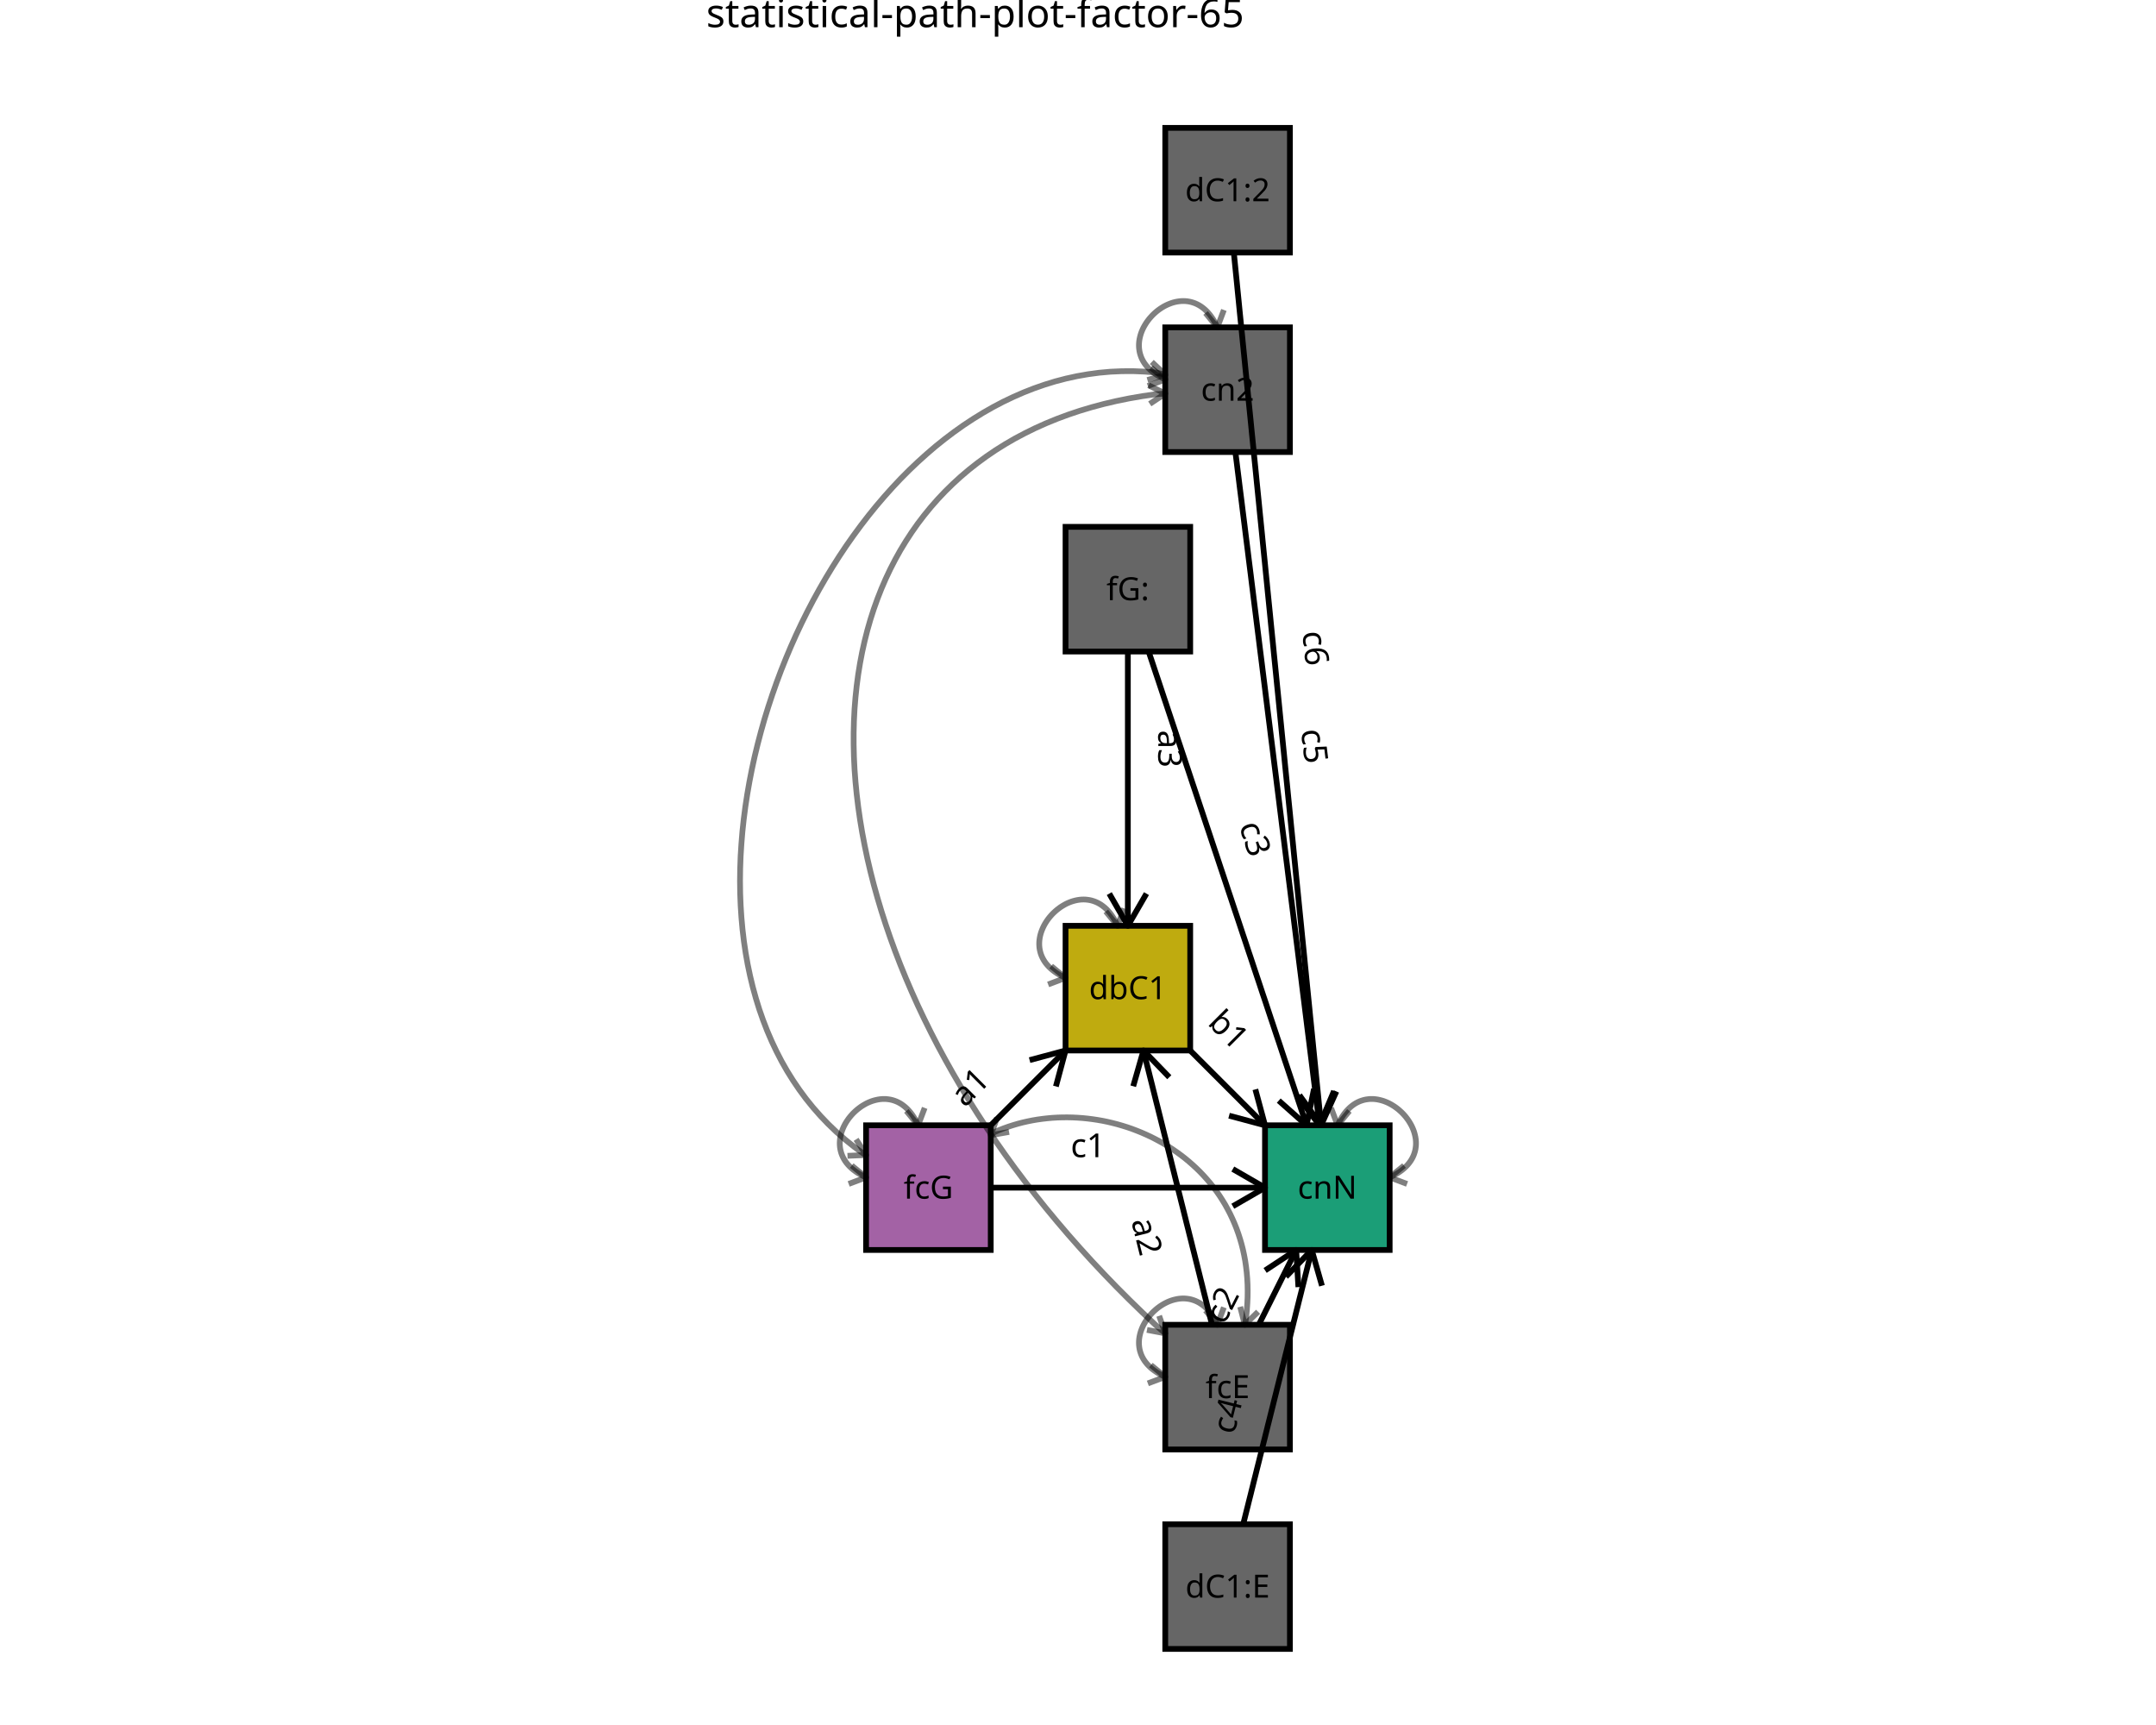
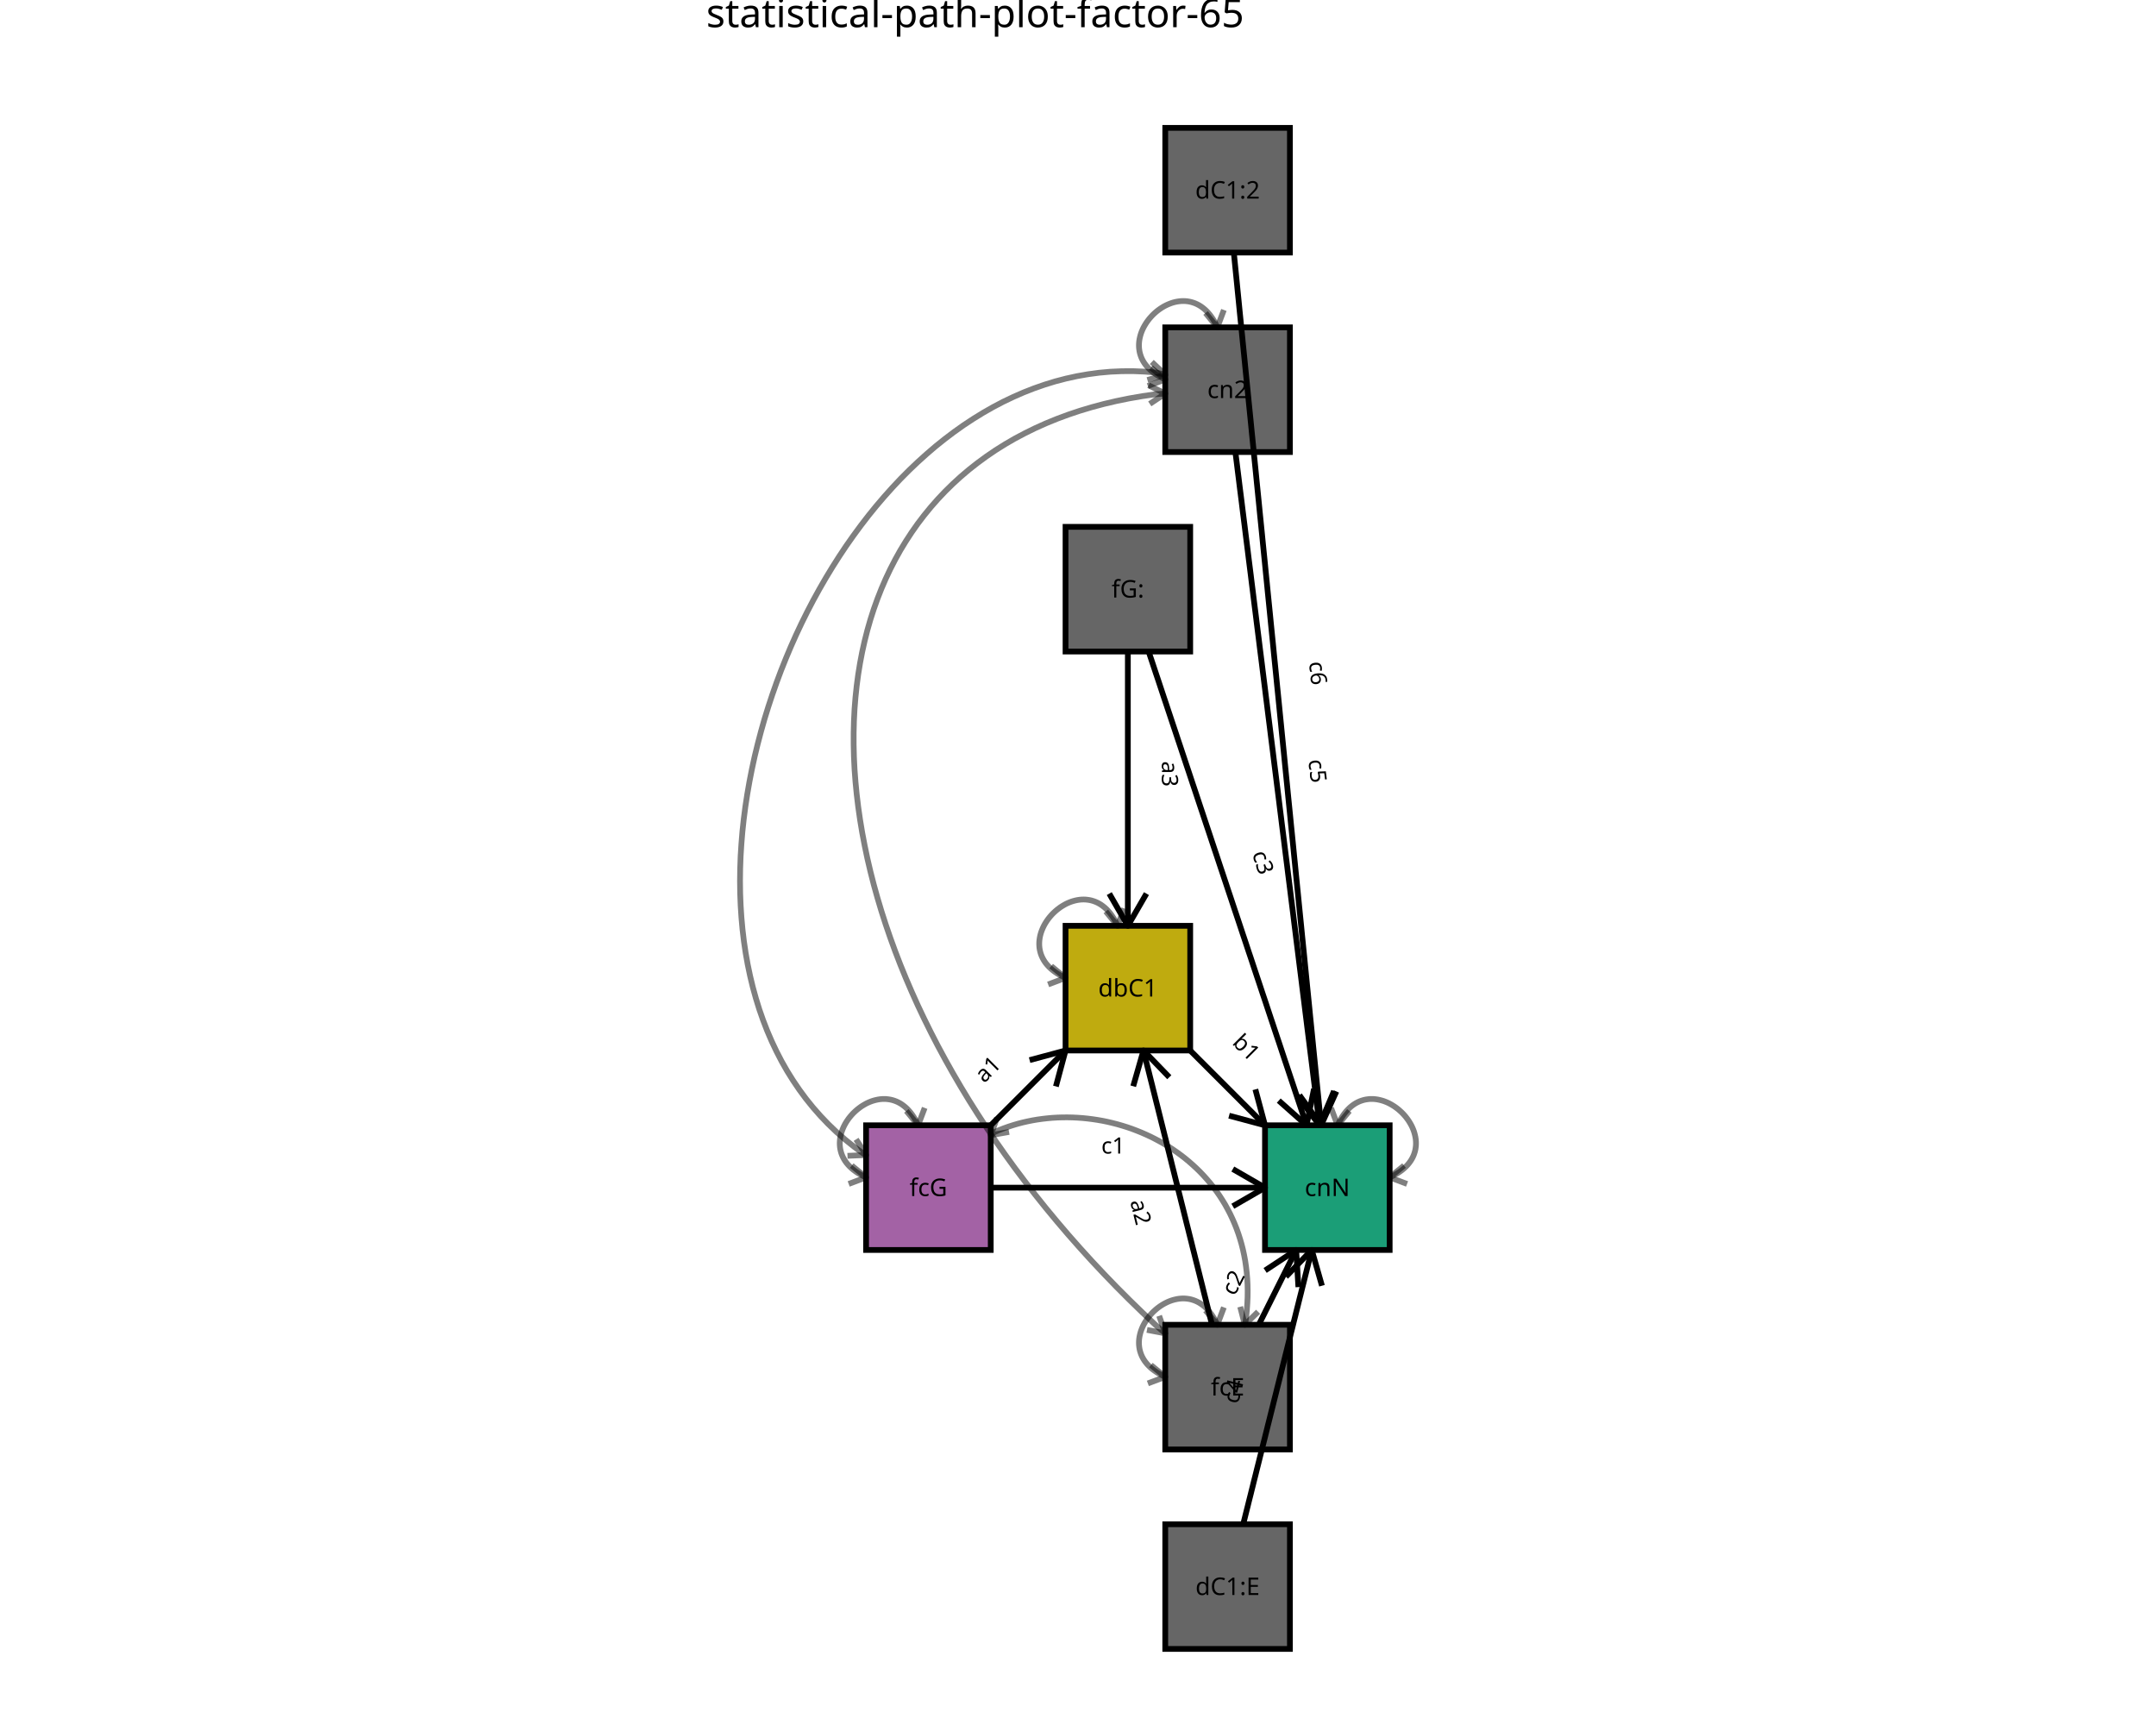
<svg xmlns="http://www.w3.org/2000/svg" class="svglite" data-engine-version="2.0" width="720.00pt" height="576.00pt" viewBox="0 0 720.00 576.00">
  <defs>
    <style type="text/css">
    .svglite line, .svglite polyline, .svglite polygon, .svglite path, .svglite rect, .svglite circle {
      fill: none;
      stroke: #000000;
      stroke-linecap: round;
      stroke-linejoin: round;
      stroke-miterlimit: 10.00;
    }
  </style>
  </defs>
  <rect width="100%" height="100%" style="stroke: none; fill: #FFFFFF;" />
  <defs>
    <clipPath id="cpMC4wMHw3MjAuMDB8MC4wMHw1NzYuMDA=">
      <rect x="0.00" y="0.00" width="720.00" height="576.00" />
    </clipPath>
  </defs>
  <g clip-path="url(#cpMC4wMHw3MjAuMDB8MC4wMHw1NzYuMDA=)">
</g>
  <defs>
    <clipPath id="cpMjM1Ljg1fDQ4NC4xNXwwLjAwfDU3Ni4wMA==">
      <rect x="235.85" y="0.00" width="248.31" height="576.00" />
    </clipPath>
  </defs>
  <g clip-path="url(#cpMjM1Ljg1fDQ4NC4xNXwwLjAwfDU3Ni4wMA==)">
    <rect x="235.85" y="0.00" width="248.31" height="576.00" style="stroke-width: 10.67; stroke: none;" />
  </g>
  <g clip-path="url(#cpMC4wMHw3MjAuMDB8MC4wMHw1NzYuMDA=)">
</g>
  <defs>
    <clipPath id="cpMjM1Ljg1fDQ4NC4xNXwxNy4zMHw1NzYuMDA=">
      <rect x="235.85" y="17.30" width="248.31" height="558.70" />
    </clipPath>
  </defs>
  <g clip-path="url(#cpMjM1Ljg1fDQ4NC4xNXwxNy4zMHw1NzYuMDA=)">
    <rect x="235.85" y="17.30" width="248.31" height="558.70" style="stroke-width: 10.67; stroke: none;" />
    <rect x="289.23" y="375.75" width="41.63" height="41.63" style="stroke-width: 1.92; stroke-linecap: butt; stroke-linejoin: miter; fill: #A362A5;" />
    <rect x="422.45" y="375.75" width="41.63" height="41.63" style="stroke-width: 1.92; stroke-linecap: butt; stroke-linejoin: miter; fill: #1B9E77;" />
    <rect x="355.84" y="309.14" width="41.63" height="41.63" style="stroke-width: 1.92; stroke-linecap: butt; stroke-linejoin: miter; fill: #BFAB0F;" />
    <rect x="389.14" y="442.36" width="41.63" height="41.63" style="stroke-width: 1.92; stroke-linecap: butt; stroke-linejoin: miter; fill: #666666;" />
    <rect x="355.84" y="175.92" width="41.63" height="41.63" style="stroke-width: 1.92; stroke-linecap: butt; stroke-linejoin: miter; fill: #666666;" />
    <rect x="389.14" y="508.97" width="41.63" height="41.63" style="stroke-width: 1.92; stroke-linecap: butt; stroke-linejoin: miter; fill: #666666;" />
    <rect x="389.14" y="109.31" width="41.63" height="41.63" style="stroke-width: 1.92; stroke-linecap: butt; stroke-linejoin: miter; fill: #666666;" />
    <rect x="389.14" y="42.70" width="41.63" height="41.63" style="stroke-width: 1.92; stroke-linecap: butt; stroke-linejoin: miter; fill: #666666;" />
    <polyline points="330.86,396.57 331.57,396.57 332.92,396.57 334.26,396.57 335.61,396.57 336.96,396.57 338.30,396.57 339.65,396.57 340.99,396.57 342.34,396.57 343.68,396.57 345.03,396.57 346.38,396.57 347.72,396.57 349.07,396.57 350.41,396.57 351.76,396.57 353.10,396.57 354.45,396.57 355.79,396.57 357.14,396.57 358.49,396.57 359.83,396.57 361.18,396.57 362.52,396.57 363.87,396.57 365.21,396.57 366.56,396.57 367.91,396.57 369.25,396.57 370.60,396.57 371.94,396.57 373.29,396.57 374.63,396.57 375.98,396.57 377.33,396.57 378.67,396.57 380.02,396.57 381.36,396.57 382.71,396.57 384.05,396.57 385.40,396.57 386.75,396.57 388.09,396.57 389.44,396.57 390.78,396.57 392.13,396.57 393.47,396.57 394.82,396.57 396.16,396.57 397.51,396.57 398.86,396.57 400.20,396.57 401.55,396.57 402.89,396.57 404.24,396.57 405.58,396.57 406.93,396.57 408.28,396.57 409.62,396.57 410.97,396.57 412.31,396.57 413.66,396.57 415.00,396.57 416.35,396.57 417.70,396.57 419.04,396.57 420.39,396.57 421.73,396.57 422.45,396.57 " style="stroke-width: 1.92; stroke-linecap: butt;" />
    <polyline points="411.70,402.78 422.45,396.57 411.70,390.36 " style="stroke-width: 1.92; stroke-linecap: butt;" />
    <polyline points="412.04,84.33 412.31,87.06 412.65,90.43 412.99,93.79 413.32,97.16 413.66,100.52 413.99,103.89 414.33,107.25 414.67,110.61 415.00,113.98 415.34,117.34 415.68,120.71 416.01,124.07 416.35,127.43 416.69,130.80 417.02,134.16 417.36,137.53 417.70,140.89 418.03,144.26 418.37,147.62 418.70,150.98 419.04,154.35 419.38,157.71 419.71,161.08 420.05,164.44 420.39,167.80 420.72,171.17 421.06,174.53 421.40,177.90 421.73,181.26 422.07,184.63 422.41,187.99 422.74,191.35 423.08,194.72 423.41,198.08 423.75,201.45 424.09,204.81 424.42,208.17 424.76,211.54 425.10,214.90 425.43,218.27 425.77,221.63 426.11,225.00 426.44,228.36 426.78,231.72 427.12,235.09 427.45,238.45 427.79,241.82 428.12,245.18 428.46,248.54 428.80,251.91 429.13,255.27 429.47,258.64 429.81,262.00 430.14,265.37 430.48,268.73 430.82,272.09 431.15,275.46 431.49,278.82 431.83,282.19 432.16,285.55 432.50,288.91 432.83,292.28 433.17,295.64 433.51,299.01 433.84,302.37 434.18,305.74 434.52,309.10 434.85,312.46 435.19,315.83 435.53,319.19 435.86,322.56 436.20,325.92 436.53,329.28 436.87,332.65 437.21,336.01 437.54,339.38 437.88,342.74 438.22,346.11 438.55,349.47 438.89,352.83 439.23,356.20 439.56,359.56 439.90,362.93 440.24,366.29 440.57,369.65 440.91,373.02 441.18,375.75 " style="stroke-width: 1.92; stroke-linecap: butt;" />
    <polyline points="433.93,365.67 441.18,375.75 446.29,364.44 " style="stroke-width: 1.92; stroke-linecap: butt;" />
    <polyline points="330.86,375.75 330.90,375.71 331.57,375.04 332.25,374.36 332.92,373.69 333.59,373.02 334.26,372.35 334.94,371.67 335.61,371.00 336.28,370.33 336.96,369.65 337.63,368.98 338.30,368.31 338.97,367.64 339.65,366.96 340.32,366.29 340.99,365.62 341.67,364.94 342.34,364.27 343.01,363.60 343.68,362.93 344.36,362.25 345.03,361.58 345.70,360.91 346.38,360.23 347.05,359.56 347.72,358.89 348.39,358.22 349.07,357.54 349.74,356.87 350.41,356.20 351.08,355.52 351.76,354.85 352.43,354.18 353.10,353.51 353.78,352.83 354.45,352.16 355.12,351.49 355.79,350.82 355.84,350.77 " style="stroke-width: 1.92; stroke-linecap: butt;" />
    <polyline points="352.62,362.77 355.84,350.77 343.84,353.99 " style="stroke-width: 1.92; stroke-linecap: butt;" />
    <polyline points="397.47,350.77 397.51,350.82 398.18,351.49 398.86,352.16 399.53,352.83 400.20,353.51 400.87,354.18 401.55,354.85 402.22,355.52 402.89,356.20 403.57,356.87 404.24,357.54 404.91,358.22 405.58,358.89 406.26,359.56 406.93,360.23 407.60,360.91 408.28,361.58 408.95,362.25 409.62,362.93 410.29,363.60 410.97,364.27 411.64,364.94 412.31,365.62 412.99,366.29 413.66,366.96 414.33,367.64 415.00,368.31 415.68,368.98 416.35,369.65 417.02,370.33 417.70,371.00 418.37,371.67 419.04,372.35 419.71,373.02 420.39,373.69 421.06,374.36 421.73,375.04 422.41,375.71 422.45,375.75 " style="stroke-width: 1.92; stroke-linecap: butt;" />
    <polyline points="410.45,372.54 422.45,375.75 419.23,363.76 " style="stroke-width: 1.92; stroke-linecap: butt;" />
    <polyline points="420.37,442.36 420.39,442.32 420.72,441.65 421.06,440.97 421.40,440.30 421.73,439.63 422.07,438.96 422.41,438.28 422.74,437.61 423.08,436.94 423.41,436.27 423.75,435.59 424.09,434.92 424.42,434.25 424.76,433.57 425.10,432.90 425.43,432.23 425.77,431.56 426.11,430.88 426.44,430.21 426.78,429.54 427.12,428.86 427.45,428.19 427.79,427.52 428.12,426.85 428.46,426.17 428.80,425.50 429.13,424.83 429.47,424.15 429.81,423.48 430.14,422.81 430.48,422.14 430.82,421.46 431.15,420.79 431.49,420.12 431.83,419.44 432.16,418.77 432.50,418.10 432.83,417.43 432.86,417.38 " style="stroke-width: 1.92; stroke-linecap: butt;" />
    <polyline points="433.60,429.78 432.86,417.38 422.49,424.22 " style="stroke-width: 1.92; stroke-linecap: butt;" />
    <polyline points="404.75,442.36 404.58,441.65 404.24,440.30 403.90,438.96 403.57,437.61 403.23,436.27 402.89,434.92 402.56,433.57 402.22,432.23 401.88,430.88 401.55,429.54 401.21,428.19 400.87,426.85 400.54,425.50 400.20,424.15 399.87,422.81 399.53,421.46 399.19,420.12 398.86,418.77 398.52,417.43 398.18,416.08 397.85,414.73 397.51,413.39 397.17,412.04 396.84,410.70 396.50,409.35 396.16,408.01 395.83,406.66 395.49,405.31 395.16,403.97 394.82,402.62 394.48,401.28 394.15,399.93 393.81,398.59 393.47,397.24 393.14,395.89 392.80,394.55 392.46,393.20 392.13,391.86 391.79,390.51 391.45,389.17 391.12,387.82 390.78,386.48 390.45,385.13 390.11,383.78 389.77,382.44 389.44,381.09 389.10,379.75 388.76,378.40 388.43,377.06 388.09,375.71 387.75,374.36 387.42,373.02 387.08,371.67 386.75,370.33 386.41,368.98 386.07,367.64 385.74,366.29 385.40,364.94 385.06,363.60 384.73,362.25 384.39,360.91 384.05,359.56 383.72,358.22 383.38,356.87 383.04,355.52 382.71,354.18 382.37,352.83 382.04,351.49 381.86,350.77 " style="stroke-width: 1.92; stroke-linecap: butt;" />
    <polyline points="390.49,359.70 381.86,350.77 378.44,362.71 " style="stroke-width: 1.92; stroke-linecap: butt;" />
    <polyline points="383.59,217.55 384.05,218.94 384.73,220.96 385.40,222.98 386.07,225.00 386.75,227.01 387.42,229.03 388.09,231.05 388.76,233.07 389.44,235.09 390.11,237.11 390.78,239.12 391.45,241.14 392.13,243.16 392.80,245.18 393.47,247.20 394.15,249.22 394.82,251.24 395.49,253.25 396.16,255.27 396.84,257.29 397.51,259.31 398.18,261.33 398.86,263.35 399.53,265.37 400.20,267.38 400.87,269.40 401.55,271.42 402.22,273.44 402.89,275.46 403.57,277.48 404.24,279.49 404.91,281.51 405.58,283.53 406.26,285.55 406.93,287.57 407.60,289.59 408.28,291.61 408.95,293.62 409.62,295.64 410.29,297.66 410.97,299.68 411.64,301.70 412.31,303.72 412.99,305.74 413.66,307.75 414.33,309.77 415.00,311.79 415.68,313.81 416.35,315.83 417.02,317.85 417.70,319.86 418.37,321.88 419.04,323.90 419.71,325.92 420.39,327.94 421.06,329.96 421.73,331.98 422.41,333.99 423.08,336.01 423.75,338.03 424.42,340.05 425.10,342.07 425.77,344.09 426.44,346.11 427.12,348.12 427.79,350.14 428.46,352.16 429.13,354.18 429.81,356.20 430.48,358.22 431.15,360.23 431.83,362.25 432.50,364.27 433.17,366.29 433.84,368.31 434.52,370.33 435.19,372.35 435.86,374.36 436.32,375.75 " style="stroke-width: 1.92; stroke-linecap: butt;" />
    <polyline points="427.04,367.51 436.32,375.75 438.81,363.59 " style="stroke-width: 1.92; stroke-linecap: butt;" />
    <polyline points="376.65,217.55 376.65,218.27 376.65,219.61 376.65,220.96 376.65,222.30 376.65,223.65 376.65,225.00 376.65,226.34 376.65,227.69 376.65,229.03 376.65,230.38 376.65,231.72 376.65,233.07 376.65,234.41 376.65,235.76 376.65,237.11 376.65,238.45 376.65,239.80 376.65,241.14 376.65,242.49 376.65,243.83 376.65,245.18 376.65,246.53 376.65,247.87 376.65,249.22 376.65,250.56 376.65,251.91 376.65,253.25 376.65,254.60 376.65,255.95 376.65,257.29 376.65,258.64 376.65,259.98 376.65,261.33 376.65,262.67 376.65,264.02 376.65,265.37 376.65,266.71 376.65,268.06 376.65,269.40 376.65,270.75 376.65,272.09 376.65,273.44 376.65,274.78 376.65,276.13 376.65,277.48 376.65,278.82 376.65,280.17 376.65,281.51 376.65,282.86 376.65,284.20 376.65,285.55 376.65,286.90 376.65,288.24 376.65,289.59 376.65,290.93 376.65,292.28 376.65,293.62 376.65,294.97 376.65,296.32 376.65,297.66 376.65,299.01 376.65,300.35 376.65,301.70 376.65,303.04 376.65,304.39 376.65,305.74 376.65,307.08 376.65,308.43 376.65,309.14 " style="stroke-width: 1.92; stroke-linecap: butt;" />
    <polyline points="370.44,298.39 376.65,309.14 382.86,298.39 " style="stroke-width: 1.92; stroke-linecap: butt;" />
    <polyline points="415.16,508.97 415.34,508.26 415.68,506.91 416.01,505.57 416.35,504.22 416.69,502.88 417.02,501.53 417.36,500.18 417.70,498.84 418.03,497.49 418.37,496.15 418.70,494.80 419.04,493.46 419.38,492.11 419.71,490.76 420.05,489.42 420.39,488.07 420.72,486.73 421.06,485.38 421.40,484.04 421.73,482.69 422.07,481.34 422.41,480.00 422.74,478.65 423.08,477.31 423.41,475.96 423.75,474.62 424.09,473.27 424.42,471.93 424.76,470.58 425.10,469.23 425.43,467.89 425.77,466.54 426.11,465.20 426.44,463.85 426.78,462.51 427.12,461.16 427.45,459.81 427.79,458.47 428.12,457.12 428.46,455.78 428.80,454.43 429.13,453.09 429.47,451.74 429.81,450.39 430.14,449.05 430.48,447.70 430.82,446.36 431.15,445.01 431.49,443.67 431.83,442.32 432.16,440.97 432.50,439.63 432.83,438.28 433.17,436.94 433.51,435.59 433.84,434.25 434.18,432.90 434.52,431.56 434.85,430.21 435.19,428.86 435.53,427.52 435.86,426.17 436.20,424.83 436.53,423.48 436.87,422.14 437.21,420.79 437.54,419.44 437.88,418.10 438.06,417.38 " style="stroke-width: 1.92; stroke-linecap: butt;" />
    <polyline points="441.47,429.32 438.06,417.38 429.43,426.31 " style="stroke-width: 1.92; stroke-linecap: butt;" />
    <polyline points="412.56,150.94 412.65,151.66 412.99,154.35 413.32,157.04 413.66,159.73 413.99,162.42 414.33,165.11 414.67,167.80 415.00,170.50 415.34,173.19 415.68,175.88 416.01,178.57 416.35,181.26 416.69,183.95 417.02,186.64 417.36,189.34 417.70,192.03 418.03,194.72 418.37,197.41 418.70,200.10 419.04,202.79 419.38,205.48 419.71,208.17 420.05,210.87 420.39,213.56 420.72,216.25 421.06,218.94 421.40,221.63 421.73,224.32 422.07,227.01 422.41,229.71 422.74,232.40 423.08,235.09 423.41,237.78 423.75,240.47 424.09,243.16 424.42,245.85 424.76,248.54 425.10,251.24 425.43,253.93 425.77,256.62 426.11,259.31 426.44,262.00 426.78,264.69 427.12,267.38 427.45,270.08 427.79,272.77 428.12,275.46 428.46,278.15 428.80,280.84 429.13,283.53 429.47,286.22 429.81,288.91 430.14,291.61 430.48,294.30 430.82,296.99 431.15,299.68 431.49,302.37 431.83,305.06 432.16,307.75 432.50,310.45 432.83,313.14 433.17,315.83 433.51,318.52 433.84,321.21 434.18,323.90 434.52,326.59 434.85,329.28 435.19,331.98 435.53,334.67 435.86,337.36 436.20,340.05 436.53,342.74 436.87,345.43 437.21,348.12 437.54,350.82 437.88,353.51 438.22,356.20 438.55,358.89 438.89,361.58 439.23,364.27 439.56,366.96 439.90,369.65 440.24,372.35 440.57,375.04 440.66,375.75 " style="stroke-width: 1.92; stroke-linecap: butt;" />
    <polyline points="433.17,365.85 440.66,375.75 445.49,364.31 " style="stroke-width: 1.92; stroke-linecap: butt;" />
-     <text x="363.36" y="386.40" text-anchor="middle" style="font-size: 11.04px; font-family: sans;" textLength="11.66px" lengthAdjust="spacingAndGlyphs">c1</text>
-     <text transform="translate(435.51,216.81) rotate(-276)" text-anchor="middle" style="font-size: 11.04px; font-family: sans;" textLength="11.66px" lengthAdjust="spacingAndGlyphs">c6</text>
-     <text transform="translate(326.62,365.61) rotate(-45)" text-anchor="middle" style="font-size: 11.04px; font-family: sans;" textLength="12.28px" lengthAdjust="spacingAndGlyphs">a1</text>
-     <text transform="translate(407.61,346.53) rotate(-315)" text-anchor="middle" style="font-size: 11.04px; font-family: sans;" textLength="12.28px" lengthAdjust="spacingAndGlyphs">b1</text>
-     <text transform="translate(411.44,437.48) rotate(-63)" text-anchor="middle" style="font-size: 11.04px; font-family: sans;" textLength="11.66px" lengthAdjust="spacingAndGlyphs">c2</text>
-     <text transform="translate(379.29,413.75) rotate(-284)" text-anchor="middle" style="font-size: 11.04px; font-family: sans;" textLength="12.28px" lengthAdjust="spacingAndGlyphs">a2</text>
-     <text transform="translate(415.52,281.20) rotate(-288)" text-anchor="middle" style="font-size: 11.04px; font-family: sans;" textLength="11.66px" lengthAdjust="spacingAndGlyphs">c3</text>
-     <text transform="translate(386.82,250.05) rotate(-270)" text-anchor="middle" style="font-size: 11.04px; font-family: sans;" textLength="12.28px" lengthAdjust="spacingAndGlyphs">a3</text>
-     <text transform="translate(413.53,473.59) rotate(-76)" text-anchor="middle" style="font-size: 11.04px; font-family: sans;" textLength="11.66px" lengthAdjust="spacingAndGlyphs">c4</text>
-     <text transform="translate(435.14,249.57) rotate(-277)" text-anchor="middle" style="font-size: 11.04px; font-family: sans;" textLength="11.66px" lengthAdjust="spacingAndGlyphs">c5</text>
-     <text x="310.04" y="400.24" text-anchor="middle" style="font-size: 10.67px; font-family: sans;" textLength="16.61px" lengthAdjust="spacingAndGlyphs">fcG</text>
-     <text x="443.26" y="400.24" text-anchor="middle" style="font-size: 10.67px; font-family: sans;" textLength="18.98px" lengthAdjust="spacingAndGlyphs">cnN</text>
-     <text x="376.65" y="333.63" text-anchor="middle" style="font-size: 10.67px; font-family: sans;" textLength="25.51px" lengthAdjust="spacingAndGlyphs">dbC1</text>
-     <text x="409.96" y="466.85" text-anchor="middle" style="font-size: 10.67px; font-family: sans;" textLength="15.42px" lengthAdjust="spacingAndGlyphs">fcE</text>
-     <text x="376.65" y="200.41" text-anchor="middle" style="font-size: 10.67px; font-family: sans;" textLength="14.23px" lengthAdjust="spacingAndGlyphs">fG:</text>
-     <text x="409.96" y="533.46" text-anchor="middle" style="font-size: 10.67px; font-family: sans;" textLength="29.66px" lengthAdjust="spacingAndGlyphs">dC1:E</text>
-     <text x="409.96" y="133.80" text-anchor="middle" style="font-size: 10.67px; font-family: sans;" textLength="17.21px" lengthAdjust="spacingAndGlyphs">cn2</text>
-     <text x="409.96" y="67.19" text-anchor="middle" style="font-size: 10.67px; font-family: sans;" textLength="28.48px" lengthAdjust="spacingAndGlyphs">dC1:2</text>
+     <text x="371.74" y="385.19" text-anchor="middle" style="font-size: 7.53px; font-family: sans;" textLength="7.95px" lengthAdjust="spacingAndGlyphs">c1</text>
+     <text transform="translate(437.54,225.03) rotate(-276)" text-anchor="middle" style="font-size: 7.53px; font-family: sans;" textLength="7.95px" lengthAdjust="spacingAndGlyphs">c6</text>
+     <text transform="translate(331.69,358.83) rotate(-45)" text-anchor="middle" style="font-size: 7.53px; font-family: sans;" textLength="8.37px" lengthAdjust="spacingAndGlyphs">a1</text>
+     <text transform="translate(414.39,351.60) rotate(-315)" text-anchor="middle" style="font-size: 7.53px; font-family: sans;" textLength="8.37px" lengthAdjust="spacingAndGlyphs">b1</text>
+     <text transform="translate(414.10,429.45) rotate(-63)" text-anchor="middle" style="font-size: 7.53px; font-family: sans;" textLength="7.95px" lengthAdjust="spacingAndGlyphs">c2</text>
+     <text transform="translate(378.43,405.33) rotate(-284)" text-anchor="middle" style="font-size: 7.53px; font-family: sans;" textLength="8.37px" lengthAdjust="spacingAndGlyphs">a2</text>
+     <text transform="translate(419.32,288.76) rotate(-288)" text-anchor="middle" style="font-size: 7.53px; font-family: sans;" textLength="7.95px" lengthAdjust="spacingAndGlyphs">c3</text>
+     <text transform="translate(388.03,258.43) rotate(-270)" text-anchor="middle" style="font-size: 7.53px; font-family: sans;" textLength="8.37px" lengthAdjust="spacingAndGlyphs">a3</text>
+     <text transform="translate(414.39,465.17) rotate(-76)" text-anchor="middle" style="font-size: 7.53px; font-family: sans;" textLength="7.95px" lengthAdjust="spacingAndGlyphs">c4</text>
+     <text transform="translate(437.37,257.74) rotate(-277)" text-anchor="middle" style="font-size: 7.53px; font-family: sans;" textLength="7.95px" lengthAdjust="spacingAndGlyphs">c5</text>
+     <text x="310.04" y="399.37" text-anchor="middle" style="font-size: 8.13px; font-family: sans;" textLength="12.65px" lengthAdjust="spacingAndGlyphs">fcG</text>
+     <text x="443.26" y="399.37" text-anchor="middle" style="font-size: 8.13px; font-family: sans;" textLength="14.46px" lengthAdjust="spacingAndGlyphs">cnN</text>
+     <text x="376.65" y="332.75" text-anchor="middle" style="font-size: 8.13px; font-family: sans;" textLength="19.44px" lengthAdjust="spacingAndGlyphs">dbC1</text>
+     <text x="409.96" y="465.98" text-anchor="middle" style="font-size: 8.13px; font-family: sans;" textLength="11.75px" lengthAdjust="spacingAndGlyphs">fcE</text>
+     <text x="376.65" y="199.53" text-anchor="middle" style="font-size: 8.13px; font-family: sans;" textLength="10.84px" lengthAdjust="spacingAndGlyphs">fG:</text>
+     <text x="409.96" y="532.59" text-anchor="middle" style="font-size: 8.13px; font-family: sans;" textLength="22.60px" lengthAdjust="spacingAndGlyphs">dC1:E</text>
+     <text x="409.96" y="132.92" text-anchor="middle" style="font-size: 8.13px; font-family: sans;" textLength="13.11px" lengthAdjust="spacingAndGlyphs">cn2</text>
+     <text x="409.96" y="66.31" text-anchor="middle" style="font-size: 8.13px; font-family: sans;" textLength="21.70px" lengthAdjust="spacingAndGlyphs">dC1:2</text>
    <polyline points="330.86,379.06 332.08,378.03 333.61,377.38 335.17,376.77 336.74,376.21 338.32,375.70 339.92,375.23 341.53,374.81 343.16,374.44 344.80,374.11 346.45,373.83 348.10,373.60 349.77,373.41 351.43,373.26 353.11,373.16 354.79,373.11 356.47,373.10 358.15,373.13 359.83,373.21 361.51,373.33 363.19,373.50 364.86,373.71 366.53,373.96 368.20,374.25 369.85,374.59 371.50,374.98 373.14,375.40 374.76,375.87 376.38,376.37 377.98,376.92 379.56,377.52 381.13,378.15 382.69,378.83 384.22,379.54 385.73,380.30 387.23,381.10 388.70,381.93 390.14,382.81 391.57,383.73 392.96,384.69 394.33,385.69 395.67,386.72 396.98,387.80 398.26,388.92 399.51,390.07 400.73,391.26 401.91,392.50 403.05,393.77 404.16,395.07 405.23,396.42 406.26,397.80 407.25,399.22 408.19,400.68 409.10,402.17 409.95,403.71 410.77,405.27 411.53,406.88 412.25,408.52 412.92,410.19 413.54,411.91 414.10,413.65 414.62,415.44 415.08,417.25 415.48,419.11 415.83,420.99 416.11,422.92 416.34,424.87 416.51,426.86 416.62,428.89 416.66,430.95 416.64,433.04 416.55,435.16 416.40,437.32 416.18,439.51 415.89,441.73 415.71,442.36 " style="stroke-width: 1.92; stroke: #000000; stroke-opacity: 0.50; stroke-linecap: butt;" />
    <polyline points="332.97,373.22 330.86,379.06 336.97,377.97 " style="stroke-width: 1.92; stroke: #000000; stroke-opacity: 0.50; stroke-linecap: butt;" />
    <polyline points="414.16,436.35 415.71,442.36 420.14,438.01 " style="stroke-width: 1.92; stroke: #000000; stroke-opacity: 0.50; stroke-linecap: butt;" />
    <polyline points="289.23,385.68 288.34,385.22 285.21,382.91 282.21,380.50 279.34,377.98 276.60,375.35 274.00,372.63 271.52,369.81 269.17,366.90 266.95,363.89 264.85,360.80 262.87,357.63 261.02,354.38 259.30,351.05 257.69,347.65 256.20,344.18 254.83,340.64 253.57,337.04 252.44,333.38 251.41,329.66 250.50,325.89 249.70,322.07 249.01,318.20 248.43,314.28 247.96,310.33 247.60,306.34 247.34,302.32 247.18,298.27 247.13,294.18 247.18,290.08 247.33,285.96 247.59,281.81 247.93,277.66 248.38,273.49 248.92,269.32 249.56,265.14 250.29,260.96 251.11,256.78 252.02,252.61 253.03,248.45 254.12,244.30 255.29,240.17 256.56,236.06 257.91,231.97 259.34,227.90 260.85,223.86 262.45,219.86 264.12,215.89 265.87,211.96 267.70,208.07 269.61,204.23 271.59,200.43 273.65,196.69 275.77,193.01 277.97,189.38 280.24,185.81 282.57,182.31 284.98,178.88 287.45,175.52 289.98,172.23 292.58,169.02 295.24,165.90 297.96,162.86 300.74,159.90 303.58,157.04 306.48,154.28 309.44,151.61 312.44,149.04 315.51,146.58 318.62,144.23 321.79,141.98 325.01,139.86 328.27,137.85 331.58,135.96 334.94,134.19 338.35,132.56 341.80,131.05 345.29,129.68 348.82,128.45 352.39,127.35 356.00,126.41 359.65,125.61 363.34,124.96 367.06,124.46 370.81,124.12 374.60,123.95 378.42,123.93 382.27,124.09 386.15,124.41 389.14,125.13 " style="stroke-width: 1.92; stroke: #000000; stroke-opacity: 0.50; stroke-linecap: butt;" />
    <polyline points="283.02,385.94 289.23,385.68 285.90,380.44 " style="stroke-width: 1.92; stroke: #000000; stroke-opacity: 0.50; stroke-linecap: butt;" />
    <polyline points="383.19,126.89 389.14,125.13 384.64,120.86 " style="stroke-width: 1.92; stroke: #000000; stroke-opacity: 0.50; stroke-linecap: butt;" />
    <polyline points="389.14,445.23 386.00,442.52 381.52,438.28 377.13,434.01 372.85,429.72 368.67,425.39 364.59,421.04 360.62,416.67 356.74,412.27 352.97,407.85 349.30,403.42 345.73,398.96 342.27,394.49 338.90,390.01 335.64,385.51 332.48,381.00 329.42,376.48 326.47,371.95 323.61,367.42 320.86,362.88 318.21,358.34 315.66,353.80 313.21,349.26 310.87,344.72 308.63,340.19 306.48,335.66 304.45,331.13 302.51,326.62 300.67,322.11 298.94,317.62 297.31,313.14 295.78,308.68 294.35,304.23 293.03,299.81 291.80,295.40 290.68,291.01 289.66,286.65 288.75,282.31 287.93,278.00 287.22,273.72 286.61,269.47 286.10,265.25 285.69,261.06 285.38,256.91 285.18,252.79 285.08,248.72 285.08,244.68 285.18,240.69 285.38,236.73 285.69,232.83 286.10,228.97 286.61,225.15 287.22,221.39 287.93,217.68 288.75,214.02 289.66,210.42 290.68,206.87 291.80,203.38 293.03,199.95 294.35,196.59 295.78,193.28 297.31,190.04 298.94,186.87 300.67,183.76 302.51,180.73 304.45,177.76 306.48,174.87 308.63,172.05 310.87,169.31 313.21,166.65 315.66,164.06 318.21,161.56 320.86,159.14 323.61,156.81 326.47,154.56 329.42,152.40 332.48,150.32 335.64,148.34 338.90,146.45 342.27,144.66 345.73,142.96 349.30,141.36 352.97,139.86 356.74,138.46 360.62,137.16 364.59,135.97 368.67,134.88 372.85,133.90 377.13,133.03 381.52,132.27 386.00,131.62 389.14,131.42 " style="stroke-width: 1.92; stroke: #000000; stroke-opacity: 0.50; stroke-linecap: butt;" />
    <polyline points="383.04,444.07 389.14,445.23 387.10,439.37 " style="stroke-width: 1.92; stroke: #000000; stroke-opacity: 0.50; stroke-linecap: butt;" />
    <polyline points="383.97,134.86 389.14,131.42 383.58,128.66 " style="stroke-width: 1.92; stroke: #000000; stroke-opacity: 0.50; stroke-linecap: butt;" />
    <polyline points="306.61,375.75 306.61,375.74 306.15,374.77 305.67,373.87 305.16,373.03 304.64,372.25 304.09,371.52 303.53,370.86 302.96,370.26 302.37,369.70 301.76,369.21 301.15,368.76 300.52,368.37 299.88,368.03 299.23,367.74 298.58,367.50 297.92,367.30 297.25,367.15 296.58,367.05 295.91,366.98 295.24,366.96 294.57,366.98 293.90,367.04 293.23,367.14 292.56,367.28 291.90,367.45 291.25,367.65 290.60,367.89 289.96,368.16 289.33,368.46 288.72,368.80 288.11,369.16 287.52,369.54 286.95,369.96 286.39,370.39 285.84,370.86 285.32,371.34 284.81,371.84 284.33,372.37 283.87,372.91 283.43,373.47 283.02,374.05 282.63,374.64 282.27,375.24 281.94,375.86 281.64,376.49 281.37,377.13 281.13,377.77 280.92,378.43 280.75,379.09 280.62,379.75 280.52,380.42 280.46,381.09 280.44,381.77 280.46,382.44 280.52,383.11 280.63,383.78 280.78,384.44 280.97,385.10 281.22,385.76 281.51,386.40 281.85,387.04 282.24,387.67 282.68,388.29 283.18,388.89 283.73,389.48 284.34,390.06 285.00,390.62 285.72,391.16 286.50,391.69 287.34,392.19 288.24,392.68 289.21,393.14 289.23,393.14 " style="stroke-width: 1.92; stroke: #000000; stroke-opacity: 0.50; stroke-linecap: butt;" />
    <polyline points="302.68,370.95 306.61,375.75 308.80,369.94 " style="stroke-width: 1.92; stroke: #000000; stroke-opacity: 0.50; stroke-linecap: butt;" />
    <polyline points="283.42,395.33 289.23,393.14 284.43,389.20 " style="stroke-width: 1.92; stroke: #000000; stroke-opacity: 0.50; stroke-linecap: butt;" />
    <polyline points="406.53,442.36 406.53,442.35 406.07,441.38 405.58,440.48 405.08,439.64 404.55,438.86 404.01,438.14 403.45,437.47 402.87,436.87 402.28,436.31 401.68,435.82 401.06,435.38 400.43,434.98 399.79,434.64 399.15,434.35 398.49,434.11 397.83,433.91 397.17,433.76 396.50,433.66 395.83,433.59 395.16,433.57 394.48,433.59 393.81,433.65 393.14,433.75 392.48,433.89 391.82,434.06 391.16,434.26 390.52,434.50 389.88,434.77 389.25,435.08 388.63,435.41 388.03,435.77 387.44,436.15 386.86,436.57 386.30,437.00 385.76,437.47 385.23,437.95 384.73,438.45 384.25,438.98 383.78,439.52 383.35,440.08 382.93,440.66 382.55,441.25 382.19,441.85 381.85,442.47 381.55,443.10 381.28,443.74 381.04,444.38 380.84,445.04 380.67,445.70 380.53,446.36 380.43,447.03 380.37,447.70 380.35,448.38 380.37,449.05 380.44,449.72 380.54,450.39 380.69,451.05 380.89,451.71 381.13,452.37 381.42,453.02 381.76,453.65 382.15,454.28 382.60,454.90 383.09,455.50 383.65,456.09 384.25,456.67 384.91,457.23 385.64,457.77 386.42,458.30 387.26,458.80 388.16,459.29 389.13,459.75 389.14,459.75 " style="stroke-width: 1.92; stroke: #000000; stroke-opacity: 0.50; stroke-linecap: butt;" />
    <polyline points="402.59,437.56 406.53,442.36 408.72,436.55 " style="stroke-width: 1.92; stroke: #000000; stroke-opacity: 0.50; stroke-linecap: butt;" />
    <polyline points="383.33,461.94 389.14,459.75 384.34,455.81 " style="stroke-width: 1.92; stroke: #000000; stroke-opacity: 0.50; stroke-linecap: butt;" />
    <polyline points="406.53,109.31 406.53,109.29 406.07,108.33 405.58,107.43 405.08,106.58 404.55,105.80 404.01,105.08 403.45,104.42 402.87,103.81 402.28,103.26 401.68,102.77 401.06,102.32 400.43,101.93 399.79,101.59 399.15,101.30 398.49,101.06 397.83,100.86 397.17,100.71 396.50,100.60 395.83,100.54 395.16,100.52 394.48,100.54 393.81,100.60 393.14,100.70 392.48,100.83 391.82,101.00 391.16,101.21 390.52,101.45 389.88,101.72 389.25,102.02 388.63,102.35 388.03,102.71 387.44,103.10 386.86,103.51 386.30,103.95 385.76,104.41 385.23,104.90 384.73,105.40 384.25,105.93 383.78,106.47 383.35,107.03 382.93,107.61 382.55,108.20 382.19,108.80 381.85,109.42 381.55,110.05 381.28,110.68 381.04,111.33 380.84,111.98 380.67,112.65 380.53,113.31 380.43,113.98 380.37,114.65 380.35,115.32 380.37,116.00 380.44,116.67 380.54,117.34 380.69,118.00 380.89,118.66 381.13,119.32 381.42,119.96 381.76,120.60 382.15,121.23 382.60,121.85 383.09,122.45 383.65,123.04 384.25,123.62 384.91,124.18 385.64,124.72 386.42,125.25 387.26,125.75 388.16,126.23 389.13,126.69 389.14,126.70 " style="stroke-width: 1.92; stroke: #000000; stroke-opacity: 0.50; stroke-linecap: butt;" />
    <polyline points="402.59,104.51 406.53,109.31 408.72,103.50 " style="stroke-width: 1.92; stroke: #000000; stroke-opacity: 0.50; stroke-linecap: butt;" />
    <polyline points="383.33,128.89 389.14,126.70 384.34,122.76 " style="stroke-width: 1.92; stroke: #000000; stroke-opacity: 0.50; stroke-linecap: butt;" />
    <polyline points="373.22,309.14 373.22,309.13 372.76,308.16 372.28,307.26 371.77,306.42 371.25,305.64 370.70,304.91 370.14,304.25 369.57,303.64 368.98,303.09 368.37,302.60 367.76,302.15 367.13,301.76 366.49,301.42 365.84,301.13 365.19,300.89 364.53,300.69 363.86,300.54 363.19,300.44 362.52,300.37 361.85,300.35 361.18,300.37 360.51,300.43 359.84,300.53 359.17,300.67 358.51,300.84 357.86,301.04 357.21,301.28 356.57,301.55 355.94,301.85 355.33,302.19 354.72,302.55 354.13,302.93 353.56,303.35 353.00,303.78 352.45,304.25 351.93,304.73 351.42,305.23 350.94,305.76 350.48,306.30 350.04,306.86 349.63,307.44 349.24,308.03 348.88,308.63 348.55,309.25 348.25,309.88 347.98,310.52 347.74,311.16 347.53,311.82 347.36,312.48 347.23,313.14 347.13,313.81 347.07,314.48 347.05,315.15 347.07,315.83 347.13,316.50 347.24,317.17 347.39,317.83 347.58,318.49 347.83,319.15 348.12,319.79 348.46,320.43 348.85,321.06 349.29,321.68 349.79,322.28 350.34,322.87 350.95,323.45 351.61,324.01 352.33,324.55 353.11,325.08 353.95,325.58 354.86,326.06 355.82,326.53 355.84,326.53 " style="stroke-width: 1.92; stroke: #000000; stroke-opacity: 0.50; stroke-linecap: butt;" />
    <polyline points="369.29,304.34 373.22,309.14 375.41,303.33 " style="stroke-width: 1.92; stroke: #000000; stroke-opacity: 0.50; stroke-linecap: butt;" />
    <polyline points="350.03,328.72 355.84,326.53 351.04,322.59 " style="stroke-width: 1.92; stroke: #000000; stroke-opacity: 0.50; stroke-linecap: butt;" />
    <polyline points="464.08,393.14 464.09,393.14 465.06,392.68 465.96,392.19 466.80,391.69 467.59,391.16 468.31,390.62 468.97,390.06 469.58,389.48 470.13,388.89 470.62,388.29 471.07,387.67 471.46,387.04 471.80,386.40 472.09,385.76 472.33,385.10 472.53,384.44 472.68,383.78 472.78,383.11 472.85,382.44 472.87,381.77 472.85,381.09 472.79,380.42 472.69,379.75 472.55,379.09 472.38,378.43 472.18,377.77 471.94,377.13 471.67,376.49 471.37,375.86 471.03,375.24 470.67,374.64 470.29,374.05 469.87,373.47 469.44,372.91 468.98,372.37 468.49,371.84 467.99,371.34 467.46,370.86 466.92,370.39 466.36,369.96 465.78,369.54 465.19,369.16 464.59,368.80 463.97,368.46 463.34,368.16 462.70,367.89 462.06,367.65 461.40,367.45 460.74,367.28 460.08,367.14 459.41,367.04 458.74,366.98 458.07,366.96 457.39,366.98 456.72,367.05 456.05,367.15 455.39,367.30 454.73,367.50 454.07,367.74 453.43,368.03 452.79,368.37 452.16,368.76 451.54,369.21 450.94,369.70 450.35,370.26 449.77,370.86 449.21,371.52 448.67,372.25 448.14,373.03 447.64,373.87 447.16,374.77 446.69,375.74 446.69,375.75 " style="stroke-width: 1.92; stroke: #000000; stroke-opacity: 0.50; stroke-linecap: butt;" />
    <polyline points="468.88,389.20 464.08,393.14 469.89,395.33 " style="stroke-width: 1.92; stroke: #000000; stroke-opacity: 0.50; stroke-linecap: butt;" />
    <polyline points="444.50,369.94 446.69,375.75 450.63,370.95 " style="stroke-width: 1.92; stroke: #000000; stroke-opacity: 0.50; stroke-linecap: butt;" />
  </g>
  <g clip-path="url(#cpMC4wMHw3MjAuMDB8MC4wMHw1NzYuMDA=)">
    <text x="235.85" y="9.08" style="font-size: 13.20px; font-family: sans;" textLength="166.55px" lengthAdjust="spacingAndGlyphs">statistical-path-plot-factor-65</text>
  </g>
</svg>
